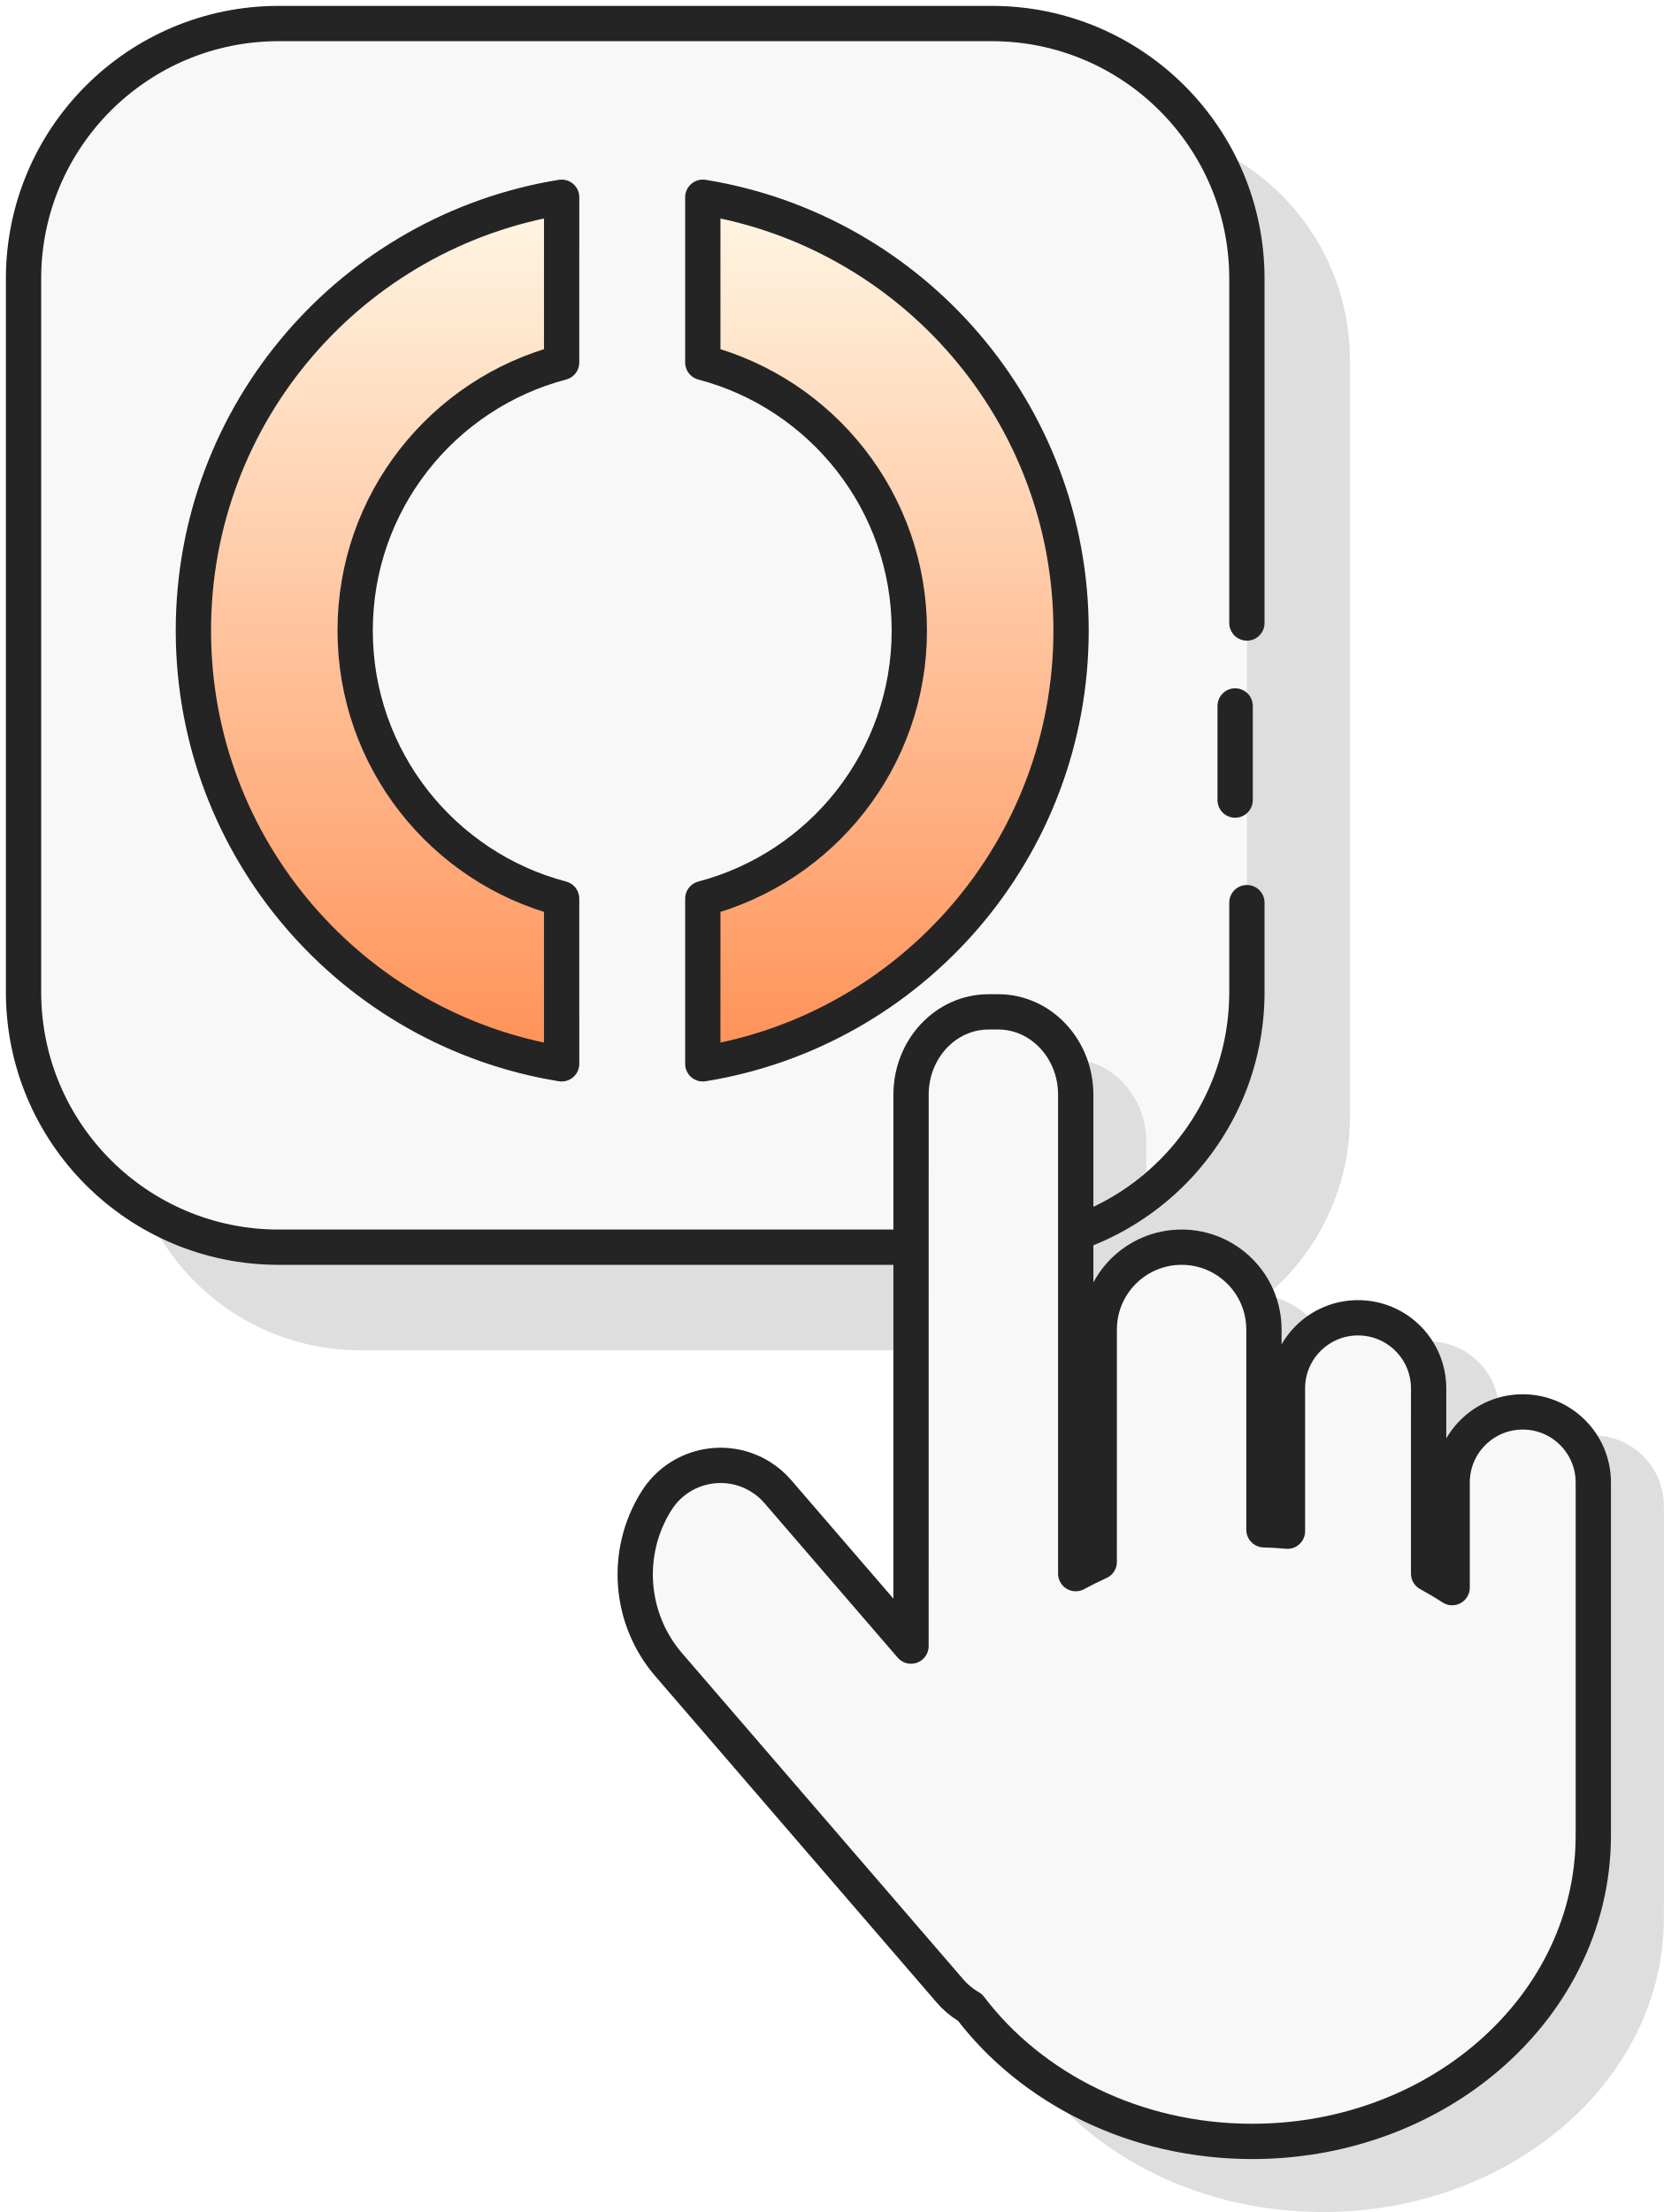
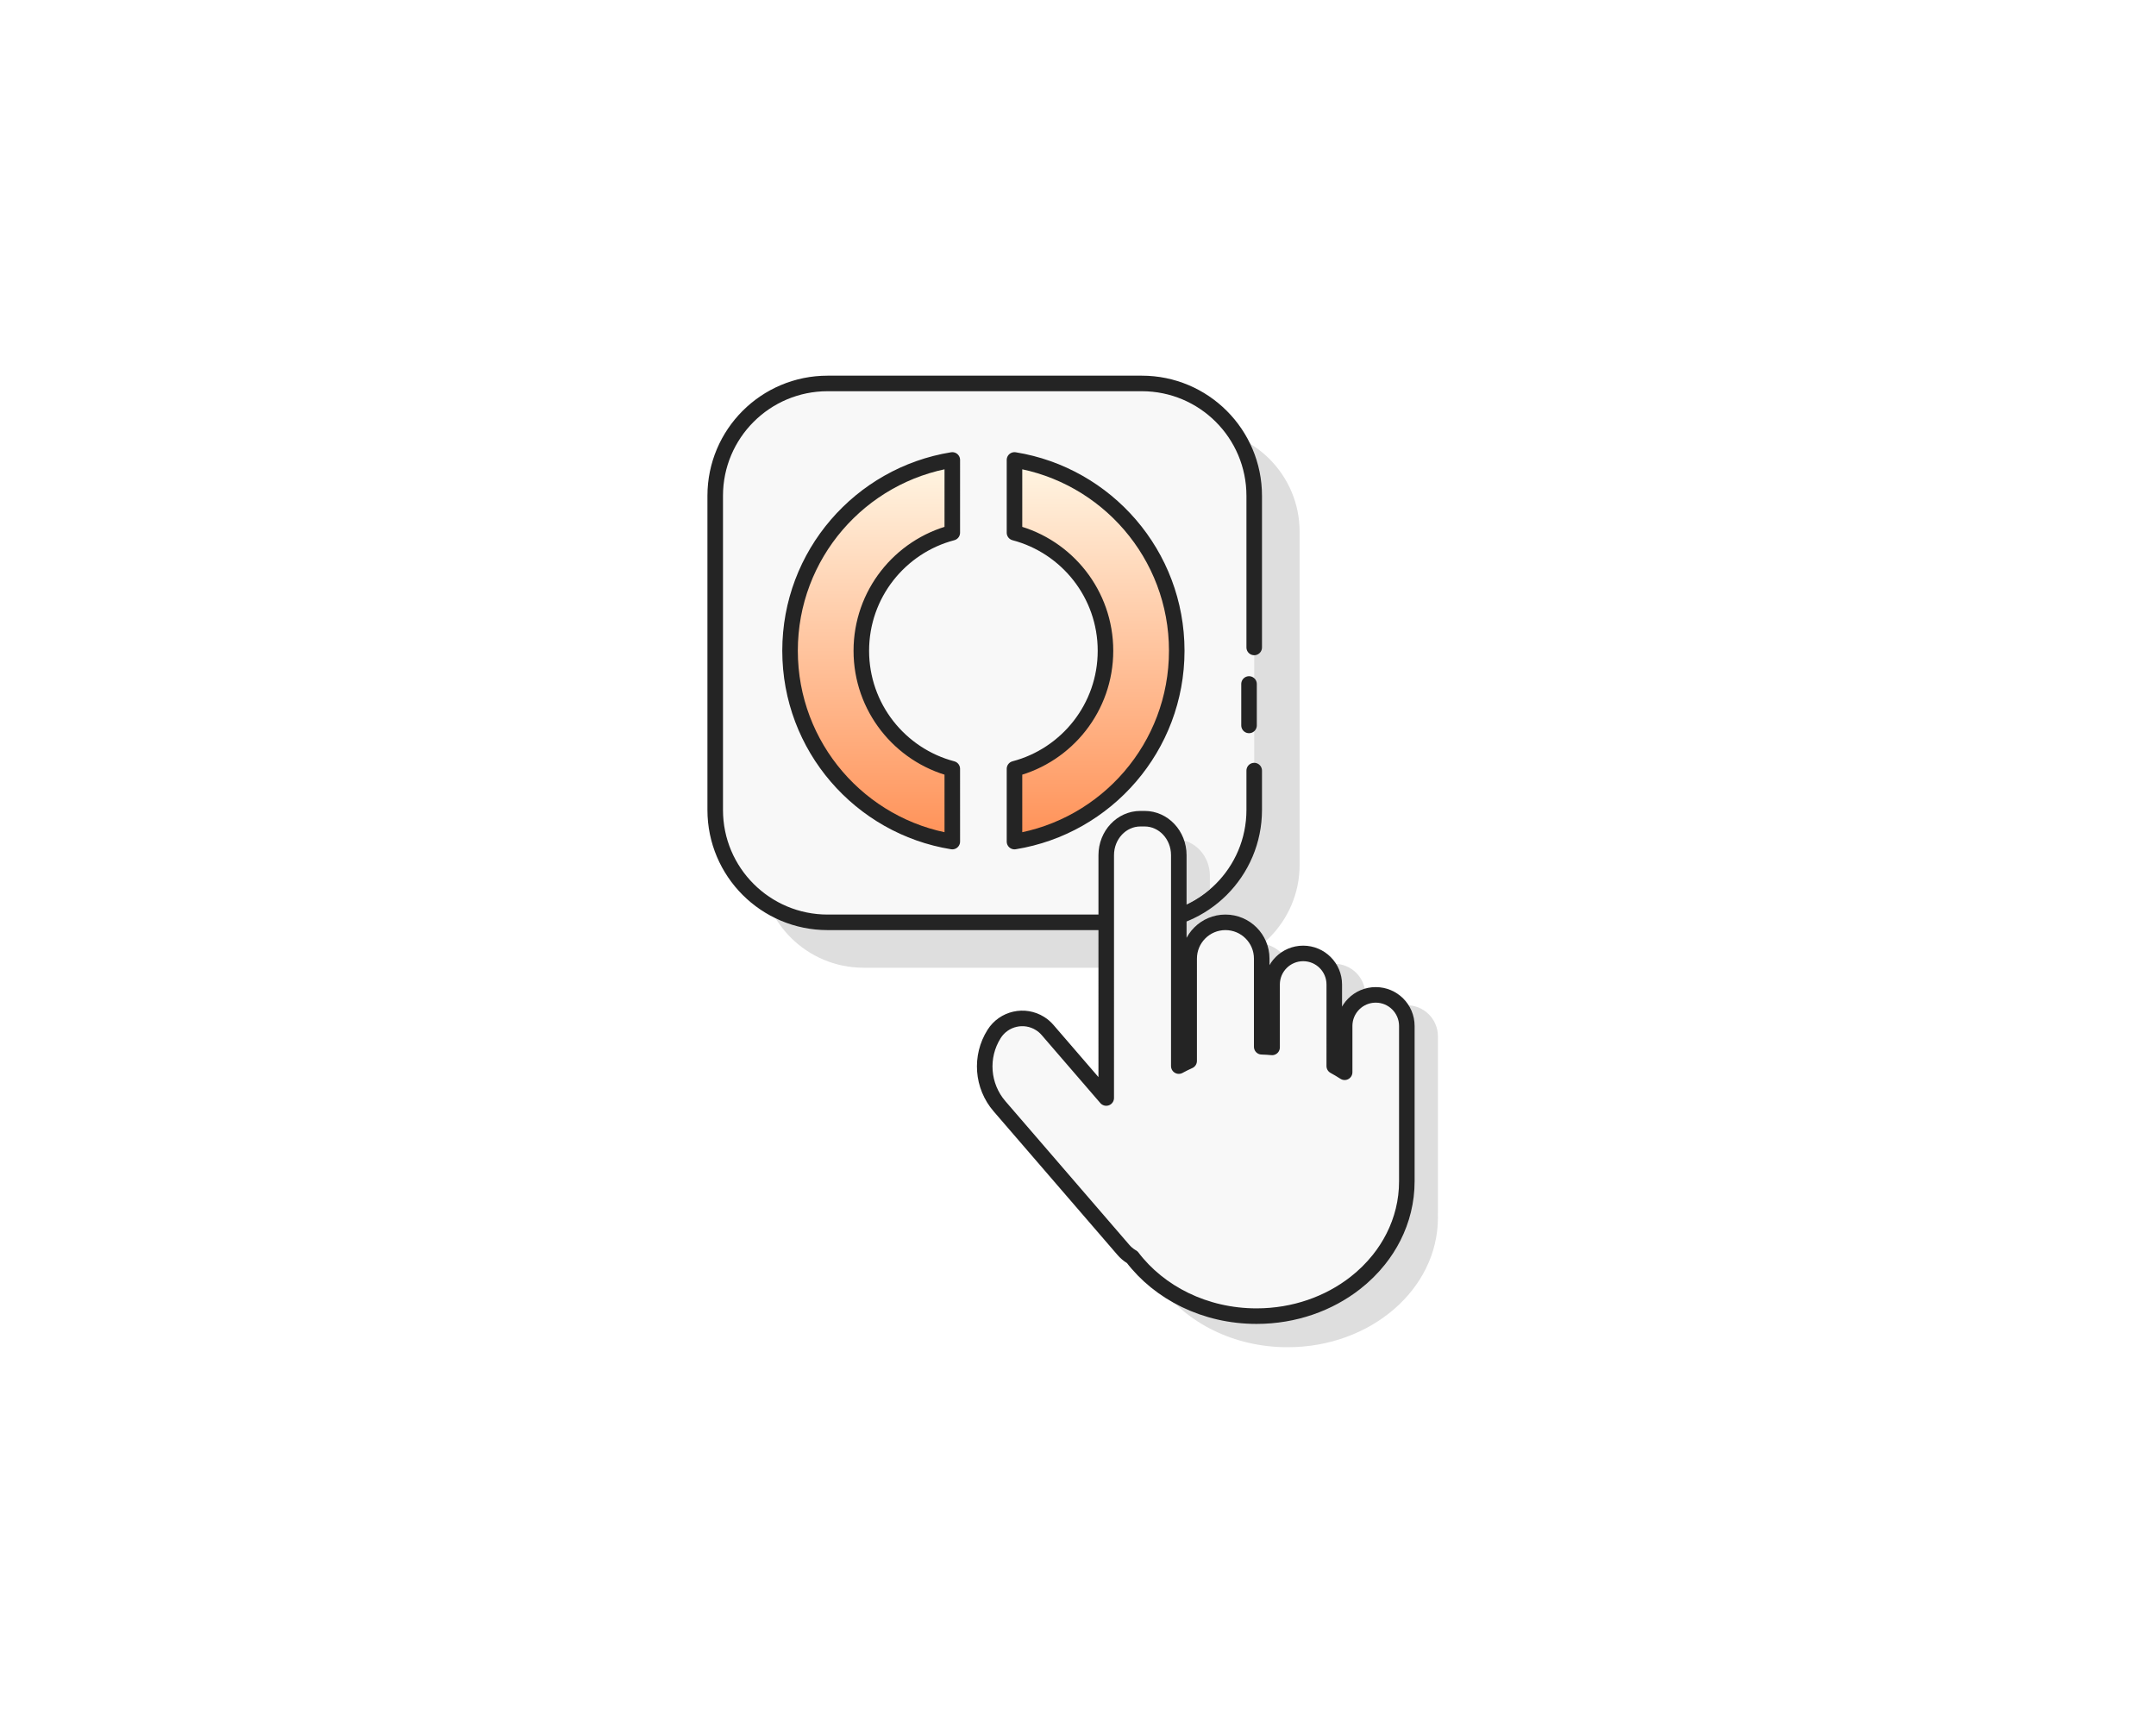
- <svg xmlns="http://www.w3.org/2000/svg" width="71px" height="94px" viewBox="0 0 71 94" version="1.1">
+ <svg xmlns="http://www.w3.org/2000/svg" width="208" height="166" viewBox="0 0 208 166">
  <defs>
-     <linearGradient x1="50%" y1="0%" x2="50%" y2="161.685%" id="linearGradient-1">
-       <stop stop-color="#FFF6E4" offset="0%" />
-       <stop stop-color="#FF5300" offset="100%" />
+     <linearGradient id="icon_id_service-a" x1="50%" x2="50%" y1="0%" y2="161.685%">
+       <stop offset="0%" stop-color="#FFF6E4" />
+       <stop offset="100%" stop-color="#FF5300" />
    </linearGradient>
  </defs>
-   <g id="01_Design" stroke="none" stroke-width="1" fill="none" fill-rule="evenodd">
-     <g id="03_Andere_dienstleistungen-Copy" transform="translate(-692, -687)">
-       <g id="eID_service-Button_off" transform="translate(616, 646)">
-         <g id="Group-9" transform="translate(77, 42)">
-           <rect id="Rectangle" fill="#DEDEDE" x="4.381" y="4.381" width="52" height="52" rx="9.931" />
-           <path d="M51.5,29 L51.5,33 M52,37.358 L52,41.155 C52,47.145 47.145,52 41.155,52 L10.845,52 C4.855,52 0,47.145 0,41.155 L0,10.845 C0,4.855 4.855,0 10.845,0 L41.155,0 C47.145,0 52,4.855 52,10.845 L52,25.475 L52,25.475" id="Shape" stroke="#242424" stroke-width="1.5" fill="#F8F8F8" stroke-linecap="round" stroke-linejoin="round" />
-           <path d="M44.526,25.795 C44.526,35.076 37.748,42.773 28.873,44.208 L28.873,37.187 C33.925,35.86 37.651,31.263 37.651,25.795 C37.651,20.327 33.925,15.73 28.873,14.403 L28.873,7.382 C37.748,8.817 44.526,16.514 44.526,25.795 Z M22.873,7.382 L22.872,14.403 C17.821,15.731 14.096,20.328 14.096,25.795 C14.096,31.262 17.821,35.86 22.872,37.187 L22.873,44.208 C13.998,42.773 7.22,35.075 7.22,25.795 C7.22,16.515 13.998,8.817 22.873,7.382 Z" id="Combined-Shape" stroke="#242424" stroke-width="1.5" fill="url(#linearGradient-1)" stroke-linejoin="round" />
-           <g id="Group-11" transform="translate(26, 42)">
-             <path d="M18.43,2 C20.249,2 21.724,3.576 21.724,5.52 L21.723,27.8 C22.048,27.63 22.382,27.471 22.723,27.324 L22.724,15.5 C22.724,13.567 24.291,12 26.224,12 C28.157,12 29.724,13.567 29.724,15.5 L29.724,26.007 C30.06,26.017 30.394,26.037 30.724,26.066 L30.724,17 C30.724,15.343 32.067,14 33.724,14 C35.381,14 36.724,15.343 36.724,17 L36.724,27.8 C37.067,27.979 37.4,28.17 37.724,28.372 L37.724,21 C37.724,19.343 39.067,18 40.724,18 C42.381,18 43.724,19.343 43.724,21 L43.724,38 L43.719,38.17 C43.722,38.28 43.724,38.39 43.724,38.5 C43.724,45.404 37.232,51 29.224,51 C24.025,51 19.465,48.641 16.905,45.097 C16.715,44.954 16.54,44.792 16.384,44.612 L4.427,30.747 C2.739,28.79 2.527,25.96 3.905,23.774 C4.852,22.271 6.838,21.82 8.342,22.767 C8.612,22.937 8.855,23.146 9.063,23.388 L14.723,29.951 L14.724,5.52 C14.724,3.576 16.199,2 18.018,2 L18.43,2 Z" id="Combined-Shape-Copy" fill="#DEDEDE" style="mix-blend-mode: darken;" />
-             <path d="M15.43,0 C17.249,0 18.724,1.576 18.724,3.52 L18.724,23.872 C19.049,23.695 19.382,23.53 19.723,23.376 L19.724,13.5 C19.724,11.567 21.291,10 23.224,10 C25.157,10 26.724,11.567 26.724,13.5 L26.724,22.008 C27.06,22.018 27.394,22.038 27.724,22.069 L27.724,16 C27.724,14.343 29.067,13 30.724,13 C32.381,13 33.724,14.343 33.724,16 L33.723,23.871 C34.066,24.058 34.4,24.256 34.724,24.467 L34.724,20 C34.724,18.343 36.067,17 37.724,17 C39.381,17 40.724,18.343 40.724,20 L40.724,35 C40.724,36.914 40.262,38.731 39.434,40.367 C39.044,41.139 38.572,41.87 38.028,42.552 C37.37,43.377 36.607,44.13 35.757,44.796 C33.208,46.791 29.873,48 26.224,48 C21.238,48 16.84,45.744 14.23,42.308 C14.189,42.284 14.147,42.259 14.106,42.233 C13.836,42.063 13.593,41.854 13.384,41.612 L1.427,27.747 C-0.261,25.79 -0.473,22.96 0.905,20.774 C1.852,19.271 3.838,18.82 5.342,19.767 C5.612,19.937 5.855,20.146 6.063,20.388 L11.723,26.951 L11.724,3.52 C11.724,1.576 13.199,0 15.018,0 L15.43,0 Z" id="Combined-Shape" stroke="#242424" stroke-width="1.5" fill="#F8F8F8" stroke-linejoin="round" />
-           </g>
-         </g>
-       </g>
+   <g fill="none" fill-rule="evenodd" transform="translate(69 37)">
+     <rect width="52" height="52" x="4.381" y="4.381" fill="#DEDEDE" rx="9.931" />
+     <path fill="#F8F8F8" stroke="#242424" stroke-linecap="round" stroke-linejoin="round" stroke-width="1.5" d="M51.5,29 L51.5,33 M52,37.358 L52,41.155 C52,47.145 47.145,52 41.155,52 L10.845,52 C4.855,52 0,47.145 0,41.155 L0,10.845 C0,4.855 4.855,0 10.845,0 L41.155,0 C47.145,0 52,4.855 52,10.845 L52,25.475 L52,25.475" />
+     <path fill="url(#icon_id_service-a)" stroke="#242424" stroke-linejoin="round" stroke-width="1.5" d="M44.526,25.795 C44.526,35.076 37.748,42.773 28.873,44.208 L28.873,37.187 C33.925,35.86 37.651,31.263 37.651,25.795 C37.651,20.327 33.925,15.73 28.873,14.403 L28.873,7.382 C37.748,8.817 44.526,16.514 44.526,25.795 Z M22.873,7.382 L22.872,14.403 C17.821,15.731 14.096,20.328 14.096,25.795 C14.096,31.262 17.821,35.86 22.872,37.187 L22.873,44.208 C13.998,42.773 7.22,35.075 7.22,25.795 C7.22,16.515 13.998,8.817 22.873,7.382 Z" />
+     <g transform="translate(26 42)">
+       <path fill="#DEDEDE" d="M18.43,2 C20.249,2 21.724,3.576 21.724,5.52 L21.723,27.8 C22.048,27.63 22.382,27.471 22.723,27.324 L22.724,15.5 C22.724,13.567 24.291,12 26.224,12 C28.157,12 29.724,13.567 29.724,15.5 L29.724,26.007 C30.06,26.017 30.394,26.037 30.724,26.066 L30.724,17 C30.724,15.343 32.067,14 33.724,14 C35.381,14 36.724,15.343 36.724,17 L36.724,27.8 C37.067,27.979 37.4,28.17 37.724,28.372 L37.724,21 C37.724,19.343 39.067,18 40.724,18 C42.381,18 43.724,19.343 43.724,21 L43.724,38 L43.719,38.17 C43.722,38.28 43.724,38.39 43.724,38.5 C43.724,45.404 37.232,51 29.224,51 C24.025,51 19.465,48.641 16.905,45.097 C16.715,44.954 16.54,44.792 16.384,44.612 L4.427,30.747 C2.739,28.79 2.527,25.96 3.905,23.774 C4.852,22.271 6.838,21.82 8.342,22.767 C8.612,22.937 8.855,23.146 9.063,23.388 L14.723,29.951 L14.724,5.52 C14.724,3.576 16.199,2 18.018,2 L18.43,2 Z" style="mix-blend-mode:darken" />
+       <path fill="#F8F8F8" stroke="#242424" stroke-linejoin="round" stroke-width="1.5" d="M15.43,0 C17.249,0 18.724,1.576 18.724,3.52 L18.724,23.872 C19.049,23.695 19.382,23.53 19.723,23.376 L19.724,13.5 C19.724,11.567 21.291,10 23.224,10 C25.157,10 26.724,11.567 26.724,13.5 L26.724,22.008 C27.06,22.018 27.394,22.038 27.724,22.069 L27.724,16 C27.724,14.343 29.067,13 30.724,13 C32.381,13 33.724,14.343 33.724,16 L33.723,23.871 C34.066,24.058 34.4,24.256 34.724,24.467 L34.724,20 C34.724,18.343 36.067,17 37.724,17 C39.381,17 40.724,18.343 40.724,20 L40.724,35 C40.724,36.914 40.262,38.731 39.434,40.367 C39.044,41.139 38.572,41.87 38.028,42.552 C37.37,43.377 36.607,44.13 35.757,44.796 C33.208,46.791 29.873,48 26.224,48 C21.238,48 16.84,45.744 14.23,42.308 C14.189,42.284 14.147,42.259 14.106,42.233 C13.836,42.063 13.593,41.854 13.384,41.612 L1.427,27.747 C-0.261,25.79 -0.473,22.96 0.905,20.774 C1.852,19.271 3.838,18.82 5.342,19.767 C5.612,19.937 5.855,20.146 6.063,20.388 L11.723,26.951 L11.724,3.52 C11.724,1.576 13.199,0 15.018,0 L15.43,0 Z" />
    </g>
  </g>
</svg>
